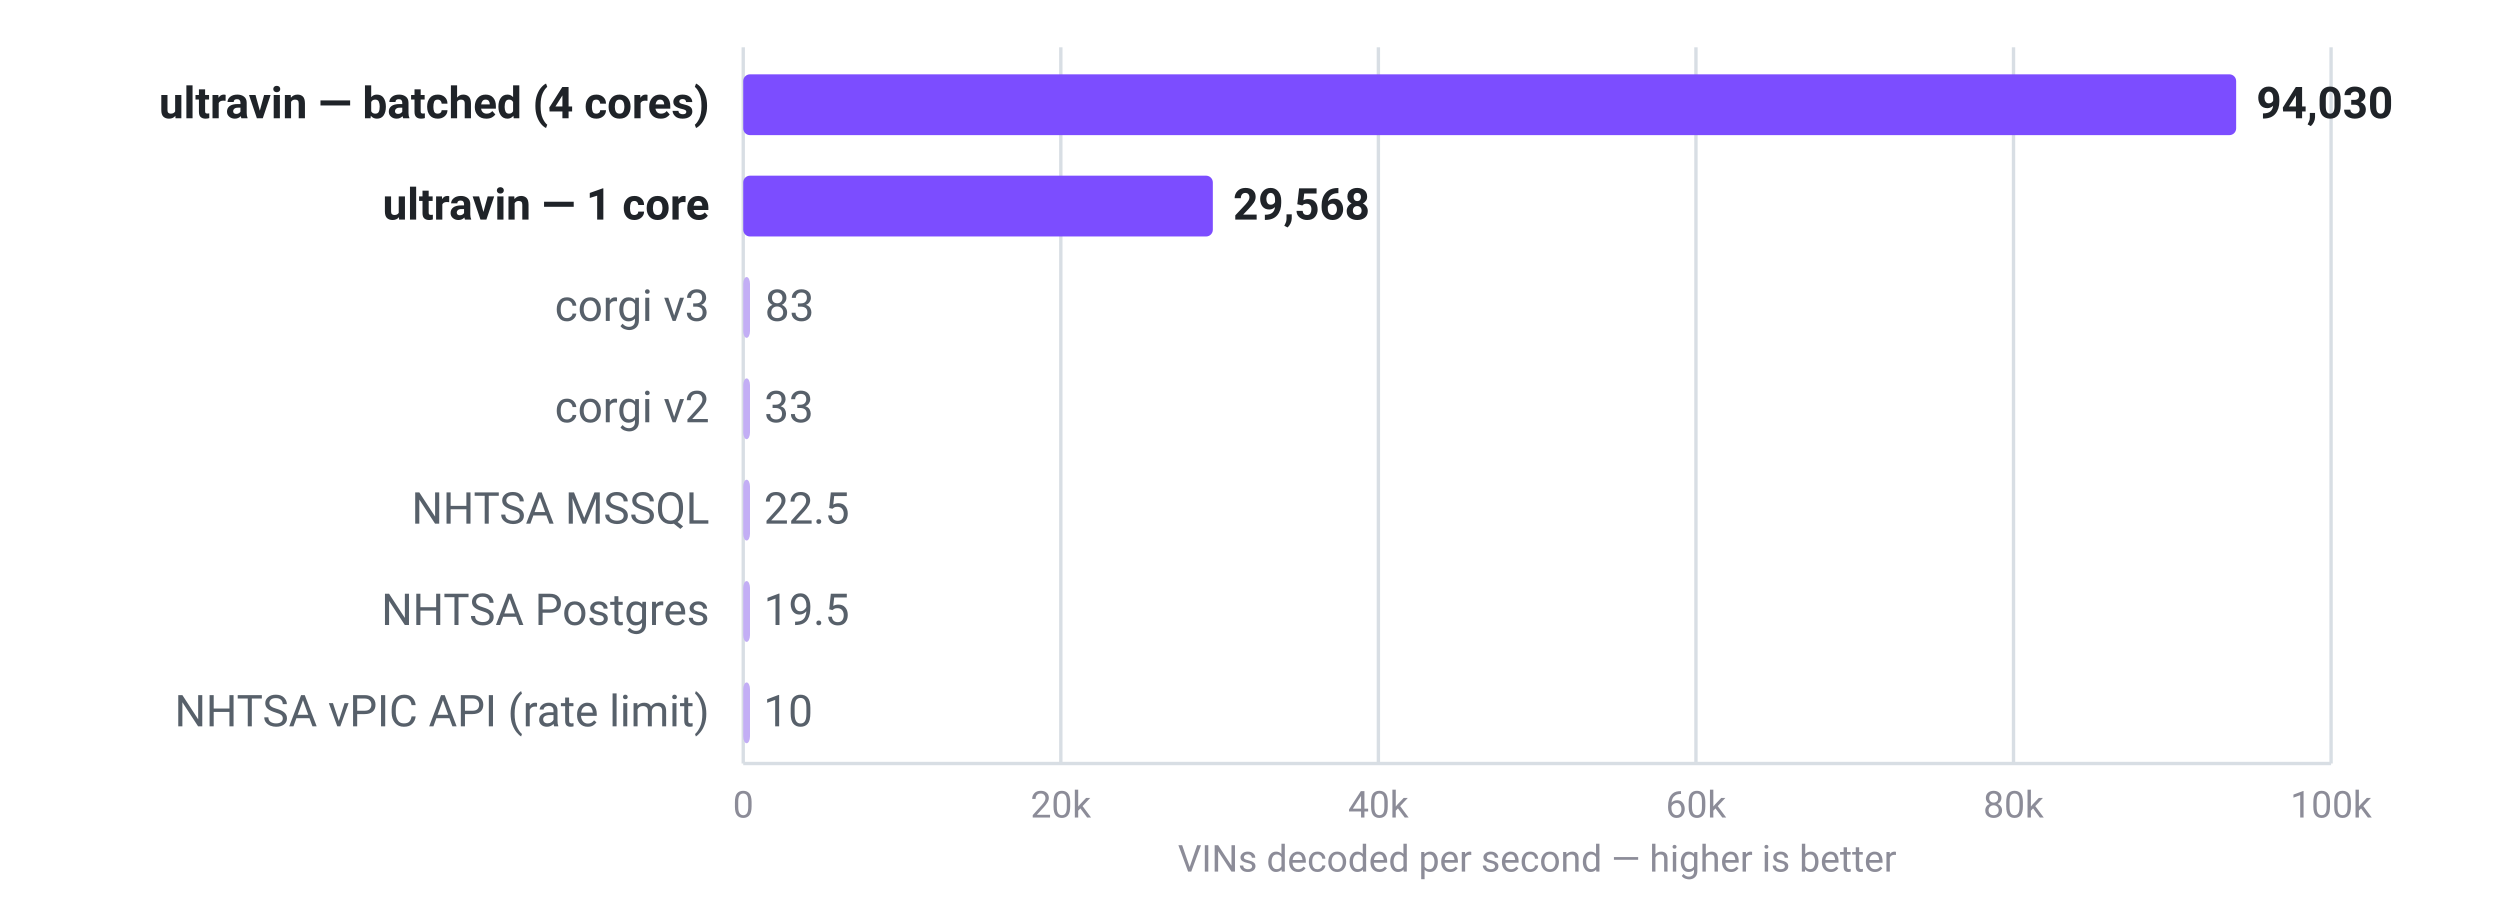
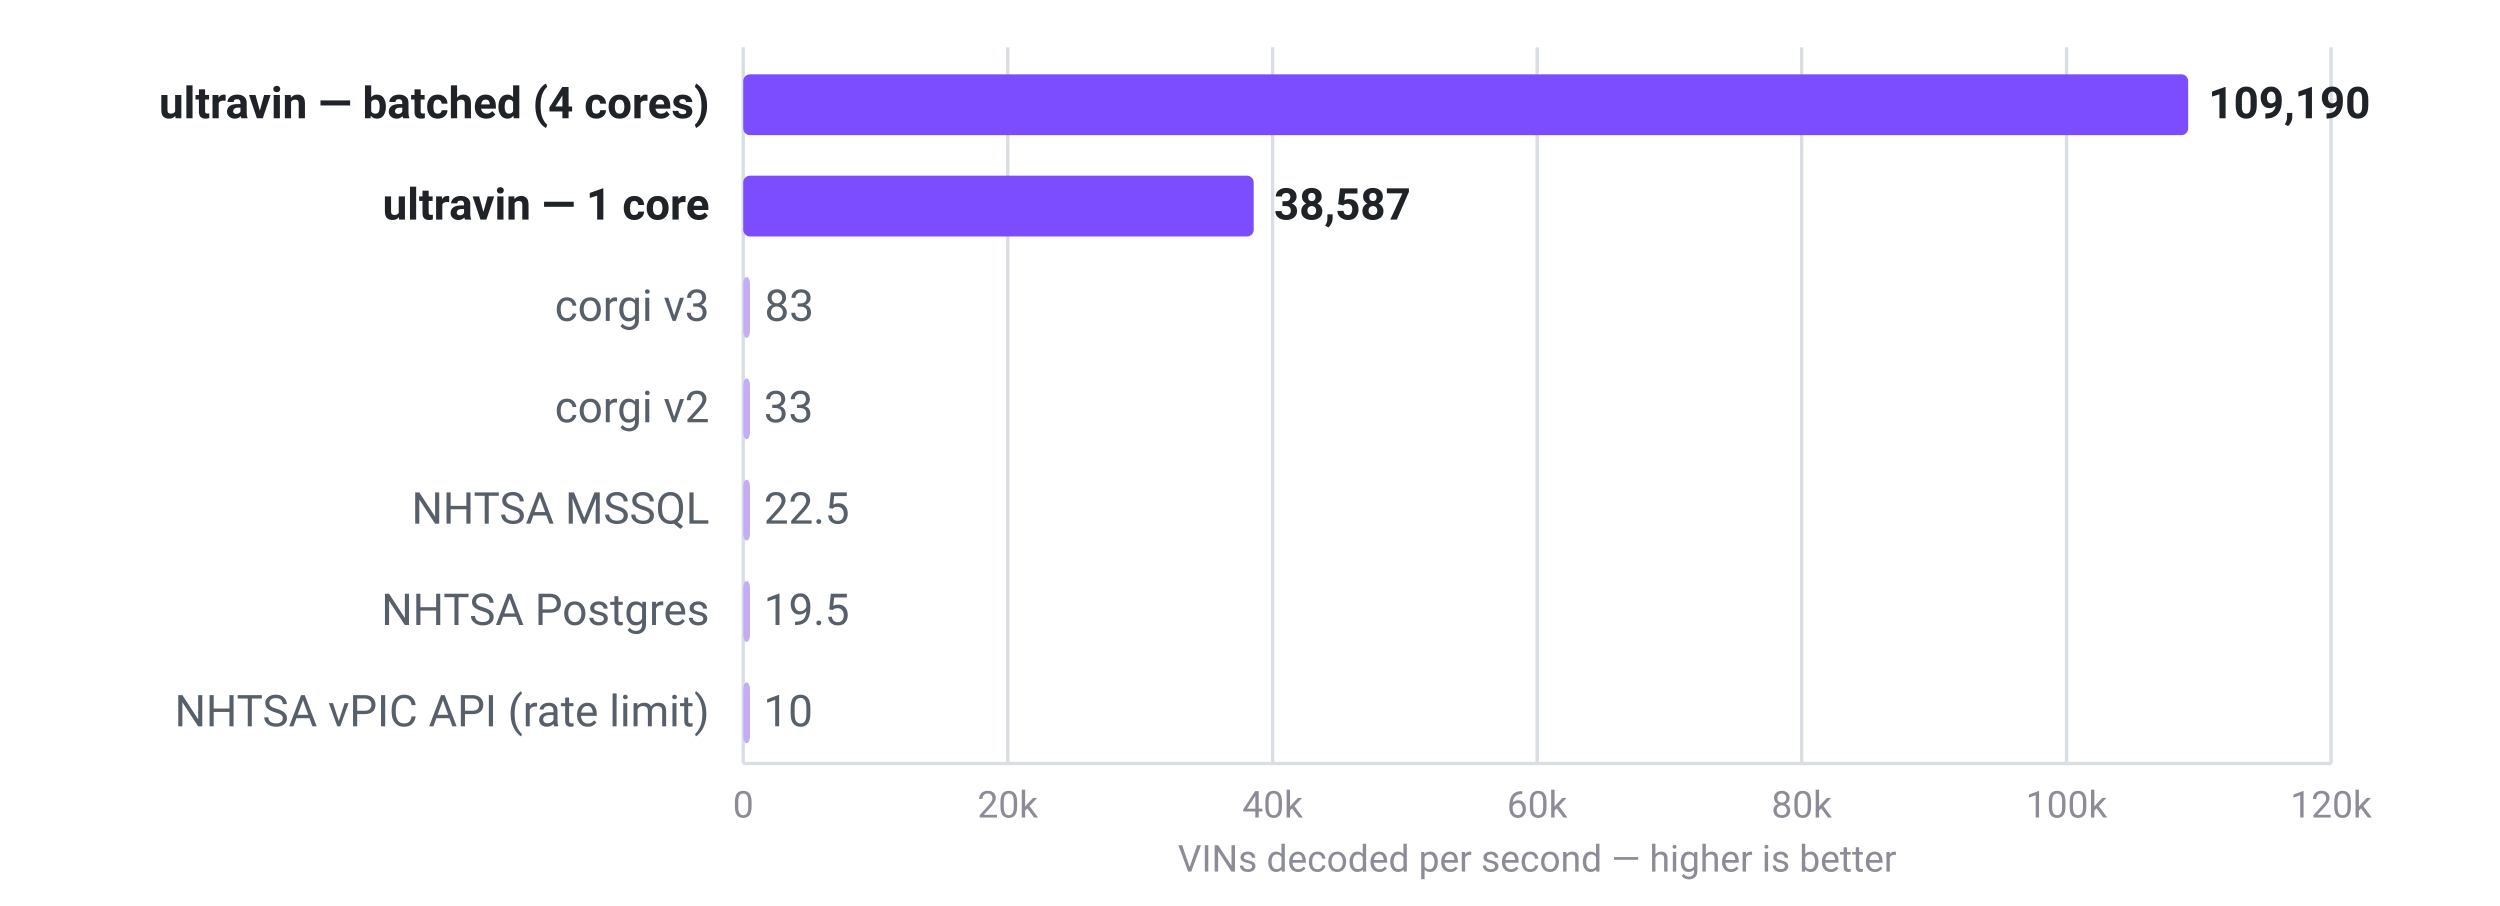
<svg xmlns="http://www.w3.org/2000/svg" viewBox="0 0 740 268" font-family="-apple-system, BlinkMacSystemFont, 'Segoe UI', Roboto, Helvetica, Arial, sans-serif">
  <style>.label{fill:#57606a;font-size:13px}.value{fill:#57606a;font-size:13px}.strong{fill:#1f2328;font-weight:700}.axis{fill:#8c8c98;font-size:11px}.grid{stroke:#d8dee4;stroke-width:1}.bar{fill:#c3aef5}.bar-hi{fill:#7c4dff}@media(prefers-color-scheme:dark){.label,.value{fill:#9198a1}.strong{fill:#f0f6fc}.axis{fill:#7d8590}.grid{stroke:#30363d}.bar{fill:#6b5bb0}.bar-hi{fill:#a786ff}}</style>
  <line class="grid" x1="220.0" y1="14" x2="220.0" y2="226" />
-   <line class="grid" x1="314.0" y1="14" x2="314.0" y2="226" />
-   <line class="grid" x1="408.0" y1="14" x2="408.0" y2="226" />
-   <line class="grid" x1="502.0" y1="14" x2="502.0" y2="226" />
-   <line class="grid" x1="596.0" y1="14" x2="596.0" y2="226" />
+   <line class="grid" x1="298.3" y1="14" x2="298.3" y2="226" />
+   <line class="grid" x1="376.7" y1="14" x2="376.7" y2="226" />
+   <line class="grid" x1="455.0" y1="14" x2="455.0" y2="226" />
+   <line class="grid" x1="533.3" y1="14" x2="533.3" y2="226" />
+   <line class="grid" x1="611.7" y1="14" x2="611.7" y2="226" />
  <line class="grid" x1="690.0" y1="14" x2="690.0" y2="226" />
  <text class="label strong" x="210" y="35.0" text-anchor="end">ultravin — batched (4 cores)</text>
-   <rect class="bar-hi" x="220" y="22.0" width="441.9" height="18" rx="2" />
-   <text class="value strong" x="667.9" y="35.0">94,030</text>
+   <rect class="bar-hi" x="220" y="22.0" width="427.7" height="18" rx="2" />
+   <text class="value strong" x="653.7" y="35.0">109,190</text>
  <text class="label strong" x="210" y="65.0" text-anchor="end">ultravin — 1 core</text>
-   <rect class="bar-hi" x="220" y="52.0" width="139.0" height="18" rx="2" />
-   <text class="value strong" x="365.0" y="65.0">29,568</text>
+   <rect class="bar-hi" x="220" y="52.0" width="151.1" height="18" rx="2" />
+   <text class="value strong" x="377.1" y="65.0">38,587</text>
  <text class="label" x="210" y="95.0" text-anchor="end">corgi v3</text>
  <rect class="bar" x="220" y="82.0" width="2.0" height="18" rx="2" />
-   <text class="value" x="226.4" y="95.0">83</text>
+   <text class="value" x="226.3" y="95.0">83</text>
  <text class="label" x="210" y="125.0" text-anchor="end">corgi v2</text>
  <rect class="bar" x="220" y="112.0" width="2.0" height="18" rx="2" />
-   <text class="value" x="226.2" y="125.0">33</text>
+   <text class="value" x="226.1" y="125.0">33</text>
  <text class="label" x="210" y="155.0" text-anchor="end">NHTSA MSSQL</text>
  <rect class="bar" x="220" y="142.0" width="2.0" height="18" rx="2" />
  <text class="value" x="226.1" y="155.0">22.5</text>
  <text class="label" x="210" y="185.0" text-anchor="end">NHTSA Postgres</text>
  <rect class="bar" x="220" y="172.0" width="2.0" height="18" rx="2" />
  <text class="value" x="226.1" y="185.0">19.5</text>
  <text class="label" x="210" y="215.0" text-anchor="end">NHTSA vPIC API (rate limit)</text>
  <rect class="bar" x="220" y="202.0" width="2.0" height="18" rx="2" />
  <text class="value" x="226.0" y="215.0">10</text>
  <line class="grid" x1="220" y1="226" x2="690" y2="226" />
  <text class="axis" x="220.0" y="242" text-anchor="middle">0</text>
-   <text class="axis" x="314.0" y="242" text-anchor="middle">20k</text>
-   <text class="axis" x="408.0" y="242" text-anchor="middle">40k</text>
-   <text class="axis" x="502.0" y="242" text-anchor="middle">60k</text>
-   <text class="axis" x="596.0" y="242" text-anchor="middle">80k</text>
-   <text class="axis" x="690.0" y="242" text-anchor="middle">100k</text>
+   <text class="axis" x="298.3" y="242" text-anchor="middle">20k</text>
+   <text class="axis" x="376.7" y="242" text-anchor="middle">40k</text>
+   <text class="axis" x="455.0" y="242" text-anchor="middle">60k</text>
+   <text class="axis" x="533.3" y="242" text-anchor="middle">80k</text>
+   <text class="axis" x="611.7" y="242" text-anchor="middle">100k</text>
+   <text class="axis" x="690.0" y="242" text-anchor="middle">120k</text>
  <text class="axis" x="455.0" y="258" text-anchor="middle">VINs decoded per second — higher is better</text>
</svg>
